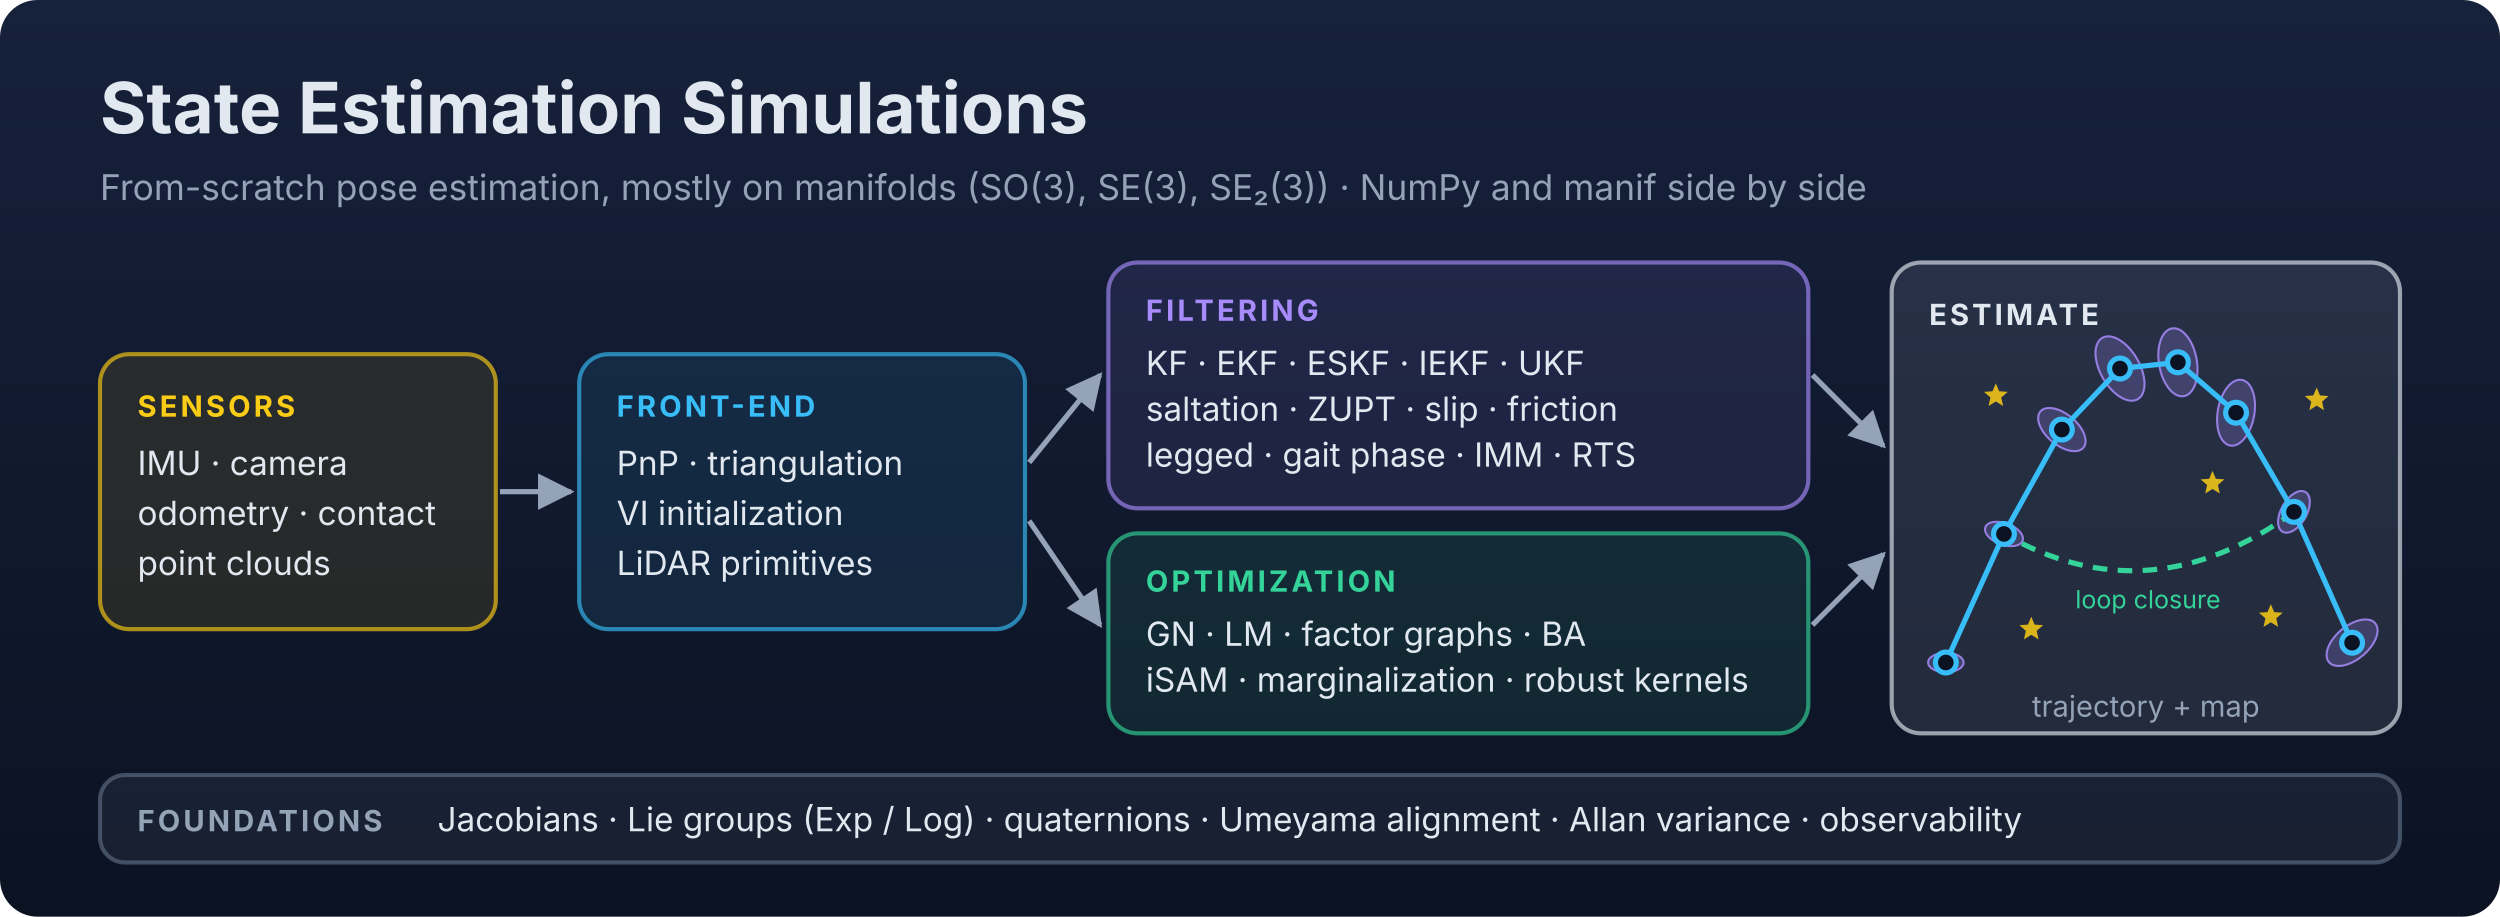
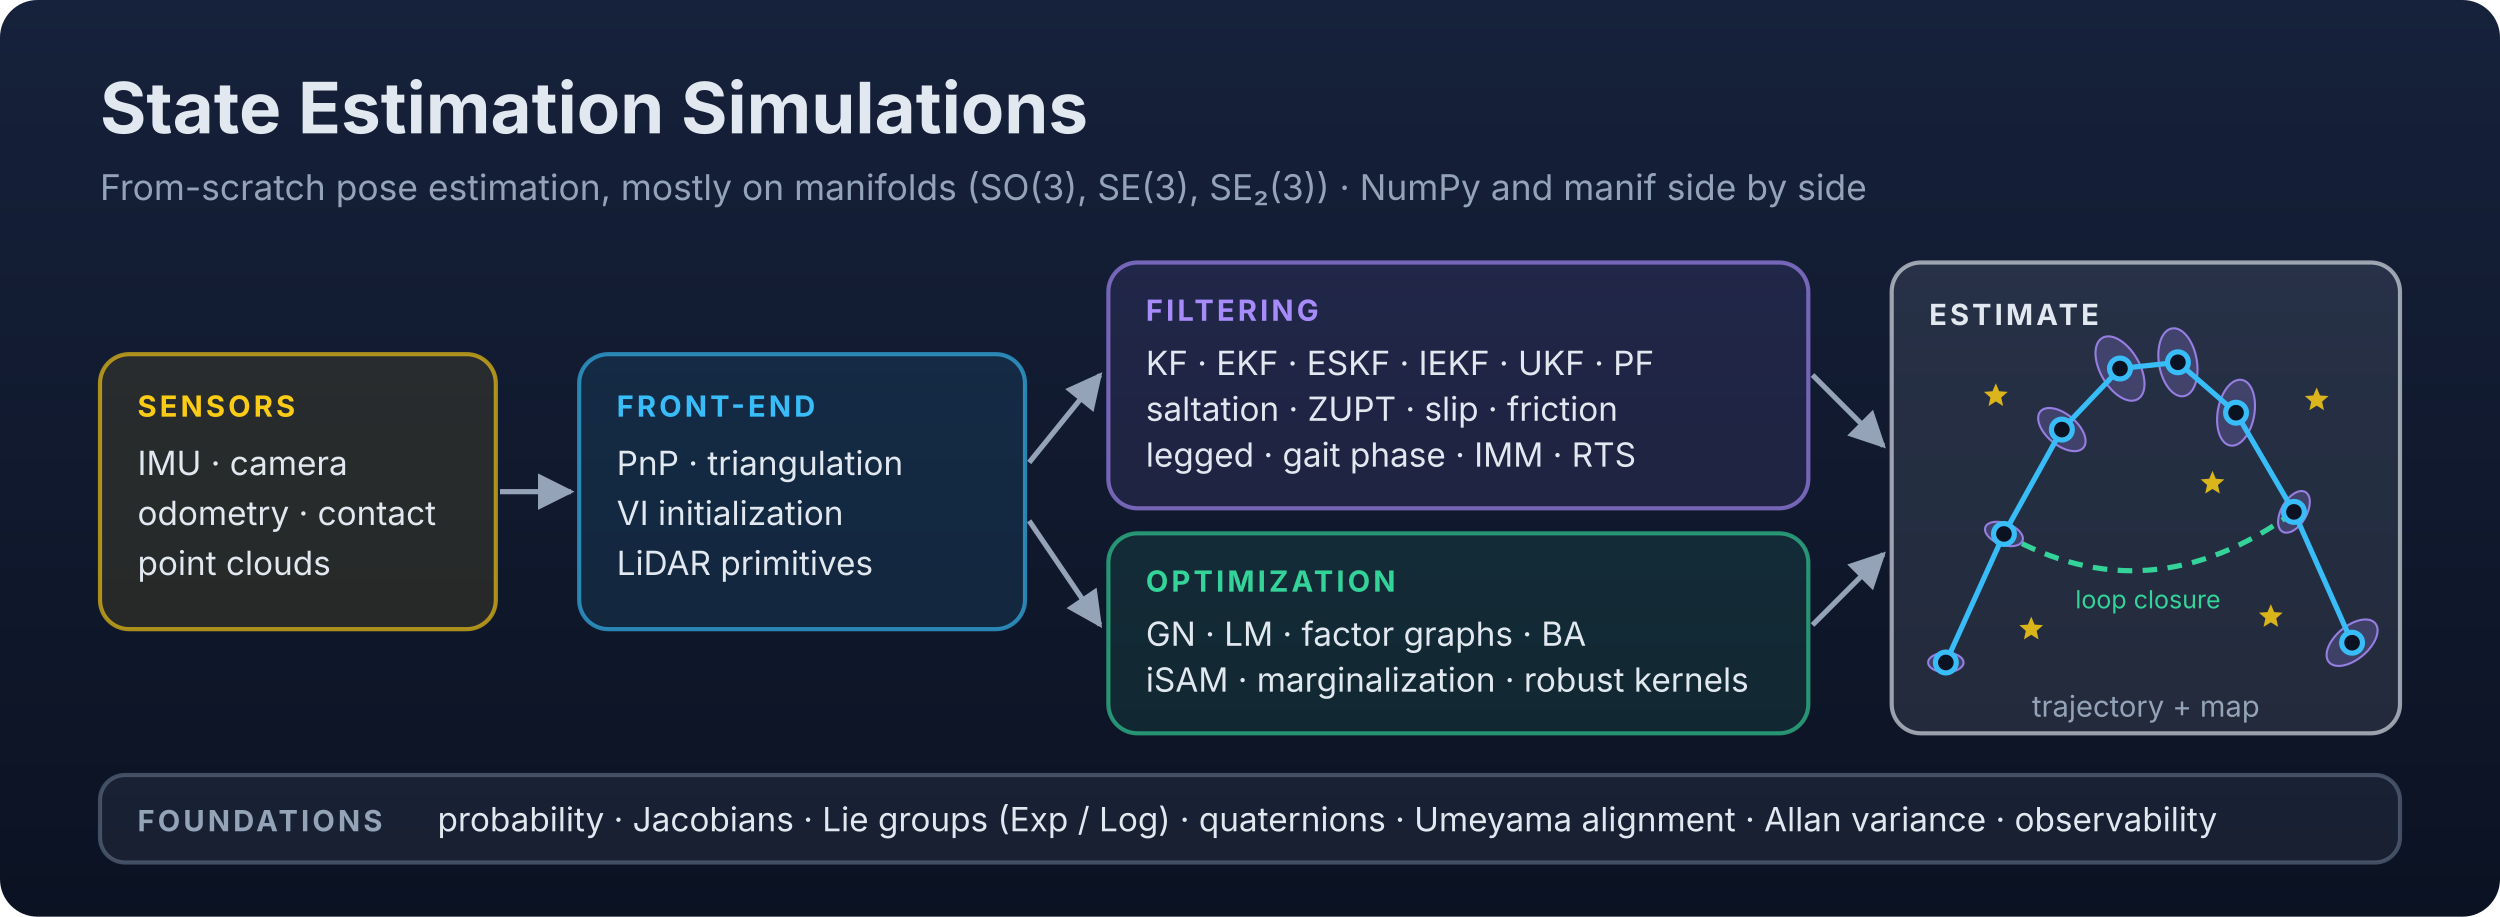
<svg xmlns="http://www.w3.org/2000/svg" viewBox="0 0 1200 440" width="1200" height="440" role="img" aria-labelledby="t d">
  <defs>
    <linearGradient id="bg" x1="0" y1="0" x2="0" y2="1">
      <stop offset="0" stop-color="#16213b" />
      <stop offset="1" stop-color="#0b1222" />
    </linearGradient>
    <marker id="ah" viewBox="0 0 10 10" refX="9" refY="5" markerWidth="7" markerHeight="7" orient="auto-start-reverse">
      <path d="M0 0 L10 5 L0 10 Z" fill="#94a3b8" />
    </marker>
  </defs>
  <rect width="1200" height="440" rx="18" fill="url(#bg)" />
  <text x="48.0" y="64.0" font-family="Inter, Segoe UI, Helvetica, Arial, sans-serif" font-size="34" font-weight="700" fill="#e2e8f0" text-anchor="start">State Estimation Simulations</text>
  <text x="48.0" y="96.0" font-family="Inter, Segoe UI, Helvetica, Arial, sans-serif" font-size="17" font-weight="400" fill="#94a3b8" text-anchor="start">From-scratch pose estimation, mostly on manifolds (SO(3), SE(3), SE₂(3)) · NumPy and manif side by side</text>
  <rect x="48" y="170" width="190" height="132" rx="14" fill="#facc15" fill-opacity=".10" stroke="#facc15" stroke-opacity=".65" stroke-width="2" />
  <text x="66.0" y="200.0" font-family="Inter, Segoe UI, Helvetica, Arial, sans-serif" font-size="14" font-weight="700" fill="#facc15" text-anchor="start" letter-spacing="1.5">SENSORS</text>
  <text x="66.0" y="228.0" font-family="Inter, Segoe UI, Helvetica, Arial, sans-serif" font-size="16" font-weight="400" fill="#e2e8f0" text-anchor="start">IMU · camera</text>
  <text x="66.0" y="252.0" font-family="Inter, Segoe UI, Helvetica, Arial, sans-serif" font-size="16" font-weight="400" fill="#e2e8f0" text-anchor="start">odometry · contact</text>
  <text x="66.0" y="276.0" font-family="Inter, Segoe UI, Helvetica, Arial, sans-serif" font-size="16" font-weight="400" fill="#e2e8f0" text-anchor="start">point clouds</text>
  <rect x="278" y="170" width="214" height="132" rx="14" fill="#38bdf8" fill-opacity=".10" stroke="#38bdf8" stroke-opacity=".65" stroke-width="2" />
  <text x="296.0" y="200.0" font-family="Inter, Segoe UI, Helvetica, Arial, sans-serif" font-size="14" font-weight="700" fill="#38bdf8" text-anchor="start" letter-spacing="1.5">FRONT-END</text>
  <text x="296.0" y="228.0" font-family="Inter, Segoe UI, Helvetica, Arial, sans-serif" font-size="16" font-weight="400" fill="#e2e8f0" text-anchor="start">PnP · triangulation</text>
  <text x="296.0" y="252.0" font-family="Inter, Segoe UI, Helvetica, Arial, sans-serif" font-size="16" font-weight="400" fill="#e2e8f0" text-anchor="start">VI initialization</text>
  <text x="296.0" y="276.0" font-family="Inter, Segoe UI, Helvetica, Arial, sans-serif" font-size="16" font-weight="400" fill="#e2e8f0" text-anchor="start">LiDAR primitives</text>
  <rect x="532" y="126" width="336" height="118" rx="14" fill="#a78bfa" fill-opacity=".10" stroke="#a78bfa" stroke-opacity=".65" stroke-width="2" />
  <text x="550.0" y="154.0" font-family="Inter, Segoe UI, Helvetica, Arial, sans-serif" font-size="14" font-weight="700" fill="#a78bfa" text-anchor="start" letter-spacing="1.5">FILTERING</text>
-   <text x="550.0" y="180.0" font-family="Inter, Segoe UI, Helvetica, Arial, sans-serif" font-size="16" font-weight="400" fill="#e2e8f0" text-anchor="start">KF · EKF · ESKF · IEKF · UKF</text>
+   <text x="550.0" y="180.0" font-family="Inter, Segoe UI, Helvetica, Arial, sans-serif" font-size="16" font-weight="400" fill="#e2e8f0" text-anchor="start">KF · EKF · ESKF · IEKF · UKF · PF</text>
  <text x="550.0" y="202.0" font-family="Inter, Segoe UI, Helvetica, Arial, sans-serif" font-size="16" font-weight="400" fill="#e2e8f0" text-anchor="start">saltation · ZUPT · slip · friction</text>
  <text x="550.0" y="224.0" font-family="Inter, Segoe UI, Helvetica, Arial, sans-serif" font-size="16" font-weight="400" fill="#e2e8f0" text-anchor="start">legged · gait phase · IMM · RTS</text>
  <rect x="532" y="256" width="336" height="96" rx="14" fill="#34d399" fill-opacity=".10" stroke="#34d399" stroke-opacity=".65" stroke-width="2" />
  <text x="550.0" y="284.0" font-family="Inter, Segoe UI, Helvetica, Arial, sans-serif" font-size="14" font-weight="700" fill="#34d399" text-anchor="start" letter-spacing="1.5">OPTIMIZATION</text>
  <text x="550.0" y="310.0" font-family="Inter, Segoe UI, Helvetica, Arial, sans-serif" font-size="16" font-weight="400" fill="#e2e8f0" text-anchor="start">GN · LM · factor graphs · BA</text>
  <text x="550.0" y="332.0" font-family="Inter, Segoe UI, Helvetica, Arial, sans-serif" font-size="16" font-weight="400" fill="#e2e8f0" text-anchor="start">iSAM · marginalization · robust kernels</text>
  <rect x="908" y="126" width="244" height="226" rx="14" fill="#e2e8f0" fill-opacity=".10" stroke="#e2e8f0" stroke-opacity=".65" stroke-width="2" />
  <text x="926.0" y="156.0" font-family="Inter, Segoe UI, Helvetica, Arial, sans-serif" font-size="14" font-weight="700" fill="#e2e8f0" text-anchor="start" letter-spacing="1.5">ESTIMATE</text>
  <path d="M240.0 236.0 L274.0 236.0" stroke="#94a3b8" stroke-width="2.5" fill="none" marker-end="url(#ah)" />
  <path d="M494.0 222.0 L528.0 180.0" stroke="#94a3b8" stroke-width="2.5" fill="none" marker-end="url(#ah)" />
  <path d="M494.0 250.0 L528.0 300.0" stroke="#94a3b8" stroke-width="2.5" fill="none" marker-end="url(#ah)" />
  <path d="M870.0 180.0 L904.0 214.0" stroke="#94a3b8" stroke-width="2.5" fill="none" marker-end="url(#ah)" />
  <path d="M870.0 300.0 L904.0 266.0" stroke="#94a3b8" stroke-width="2.5" fill="none" marker-end="url(#ah)" />
  <ellipse cx="934.0" cy="318.0" rx="8.5" ry="4.7" transform="rotate(0 934.0 318.0)" fill="#a78bfa" fill-opacity=".22" stroke="#a78bfa" stroke-opacity=".85" />
  <ellipse cx="961.9" cy="256.3" rx="9.5" ry="5.2" transform="rotate(20 961.9 256.3)" fill="#a78bfa" fill-opacity=".22" stroke="#a78bfa" stroke-opacity=".85" />
  <ellipse cx="989.7" cy="206.2" rx="13.5" ry="7.4" transform="rotate(40 989.7 206.2)" fill="#a78bfa" fill-opacity=".22" stroke="#a78bfa" stroke-opacity=".85" />
  <ellipse cx="1017.6" cy="176.9" rx="17.0" ry="9.4" transform="rotate(60 1017.6 176.9)" fill="#a78bfa" fill-opacity=".22" stroke="#a78bfa" stroke-opacity=".85" />
  <ellipse cx="1045.4" cy="173.9" rx="16.5" ry="9.1" transform="rotate(80 1045.4 173.9)" fill="#a78bfa" fill-opacity=".22" stroke="#a78bfa" stroke-opacity=".85" />
  <ellipse cx="1073.3" cy="198.1" rx="16.0" ry="8.8" transform="rotate(100 1073.3 198.1)" fill="#a78bfa" fill-opacity=".22" stroke="#a78bfa" stroke-opacity=".85" />
  <ellipse cx="1101.1" cy="245.7" rx="11.0" ry="6.1" transform="rotate(120 1101.1 245.7)" fill="#a78bfa" fill-opacity=".22" stroke="#a78bfa" stroke-opacity=".85" />
  <ellipse cx="1129.0" cy="308.5" rx="14.5" ry="8.0" transform="rotate(140 1129.0 308.5)" fill="#a78bfa" fill-opacity=".22" stroke="#a78bfa" stroke-opacity=".85" />
  <path d="M934.0 318.0 L961.9 256.3 L989.7 206.2 L1017.6 176.9 L1045.4 173.9 L1073.3 198.1 L1101.1 245.7 L1129.0 308.5" stroke="#38bdf8" stroke-width="2.5" fill="none" />
  <path d="M1101.1 245.7 Q1031.5 296.3 961.9 256.3" stroke="#34d399" stroke-width="2.5" stroke-dasharray="7 5" fill="none" />
  <text x="1031.0" y="292.0" font-family="Inter, Segoe UI, Helvetica, Arial, sans-serif" font-size="12" font-weight="400" fill="#34d399" text-anchor="middle">loop closure</text>
  <circle cx="934.0" cy="318.0" r="5" fill="#0b1222" stroke="#38bdf8" stroke-width="2.5" />
  <circle cx="961.9" cy="256.3" r="5" fill="#0b1222" stroke="#38bdf8" stroke-width="2.5" />
  <circle cx="989.7" cy="206.2" r="5" fill="#0b1222" stroke="#38bdf8" stroke-width="2.5" />
  <circle cx="1017.6" cy="176.9" r="5" fill="#0b1222" stroke="#38bdf8" stroke-width="2.5" />
  <circle cx="1045.4" cy="173.9" r="5" fill="#0b1222" stroke="#38bdf8" stroke-width="2.5" />
  <circle cx="1073.3" cy="198.1" r="5" fill="#0b1222" stroke="#38bdf8" stroke-width="2.5" />
  <circle cx="1101.1" cy="245.7" r="5" fill="#0b1222" stroke="#38bdf8" stroke-width="2.5" />
  <circle cx="1129.0" cy="308.5" r="5" fill="#0b1222" stroke="#38bdf8" stroke-width="2.5" />
  <path d="M958.0 184.0 L959.6 187.8 L963.7 188.1 L960.6 190.8 L961.5 194.9 L958.0 192.7 L954.5 194.9 L955.4 190.8 L952.3 188.1 L956.4 187.8 Z" fill="#facc15" fill-opacity=".85" />
  <path d="M1062.0 226.0 L1063.6 229.8 L1067.7 230.1 L1064.6 232.8 L1065.5 236.9 L1062.0 234.7 L1058.5 236.9 L1059.4 232.8 L1056.3 230.1 L1060.4 229.8 Z" fill="#facc15" fill-opacity=".85" />
  <path d="M1112.0 186.0 L1113.6 189.8 L1117.7 190.1 L1114.6 192.8 L1115.5 196.9 L1112.0 194.7 L1108.5 196.9 L1109.4 192.8 L1106.3 190.1 L1110.4 189.8 Z" fill="#facc15" fill-opacity=".85" />
  <path d="M975.0 296.0 L976.6 299.8 L980.7 300.1 L977.6 302.8 L978.5 306.9 L975.0 304.7 L971.5 306.9 L972.4 302.8 L969.3 300.1 L973.4 299.8 Z" fill="#facc15" fill-opacity=".85" />
  <path d="M1090.0 290.0 L1091.6 293.8 L1095.7 294.1 L1092.6 296.8 L1093.5 300.9 L1090.0 298.7 L1086.5 300.9 L1087.4 296.8 L1084.3 294.1 L1088.4 293.8 Z" fill="#facc15" fill-opacity=".85" />
  <text x="1030.0" y="344.0" font-family="Inter, Segoe UI, Helvetica, Arial, sans-serif" font-size="14" font-weight="400" fill="#94a3b8" text-anchor="middle">trajectory + map</text>
  <rect x="48" y="372" width="1104" height="42" rx="12" fill="#64748b" fill-opacity=".14" stroke="#64748b" stroke-opacity=".6" stroke-width="2" />
  <text x="66.0" y="399.0" font-family="Inter, Segoe UI, Helvetica, Arial, sans-serif" font-size="14" font-weight="700" fill="#94a3b8" text-anchor="start" letter-spacing="1.5">FOUNDATIONS</text>
-   <text x="210.0" y="399.0" font-family="Inter, Segoe UI, Helvetica, Arial, sans-serif" font-size="16" font-weight="400" fill="#e2e8f0" text-anchor="start">Jacobians · Lie groups (Exp / Log) · quaternions · Umeyama alignment · Allan variance · observability</text>
+   <text x="210.0" y="399.0" font-family="Inter, Segoe UI, Helvetica, Arial, sans-serif" font-size="16" font-weight="400" fill="#e2e8f0" text-anchor="start">probability · Jacobians · Lie groups (Exp / Log) · quaternions · Umeyama alignment · Allan variance · observability</text>
</svg>
